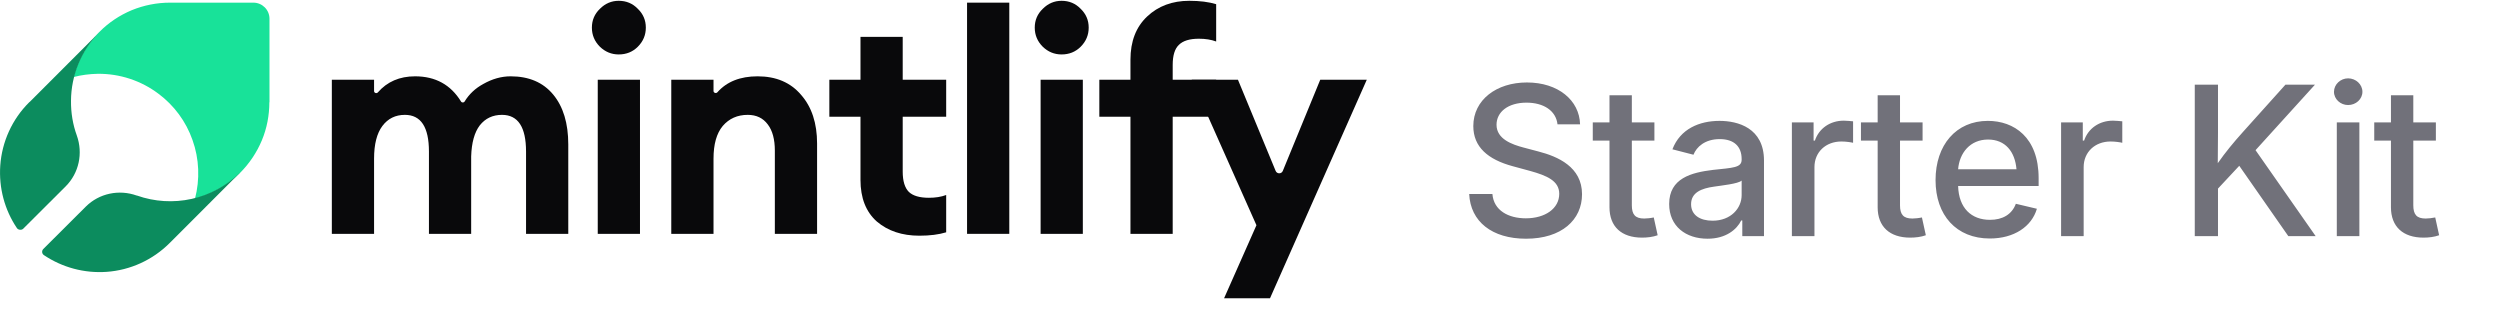
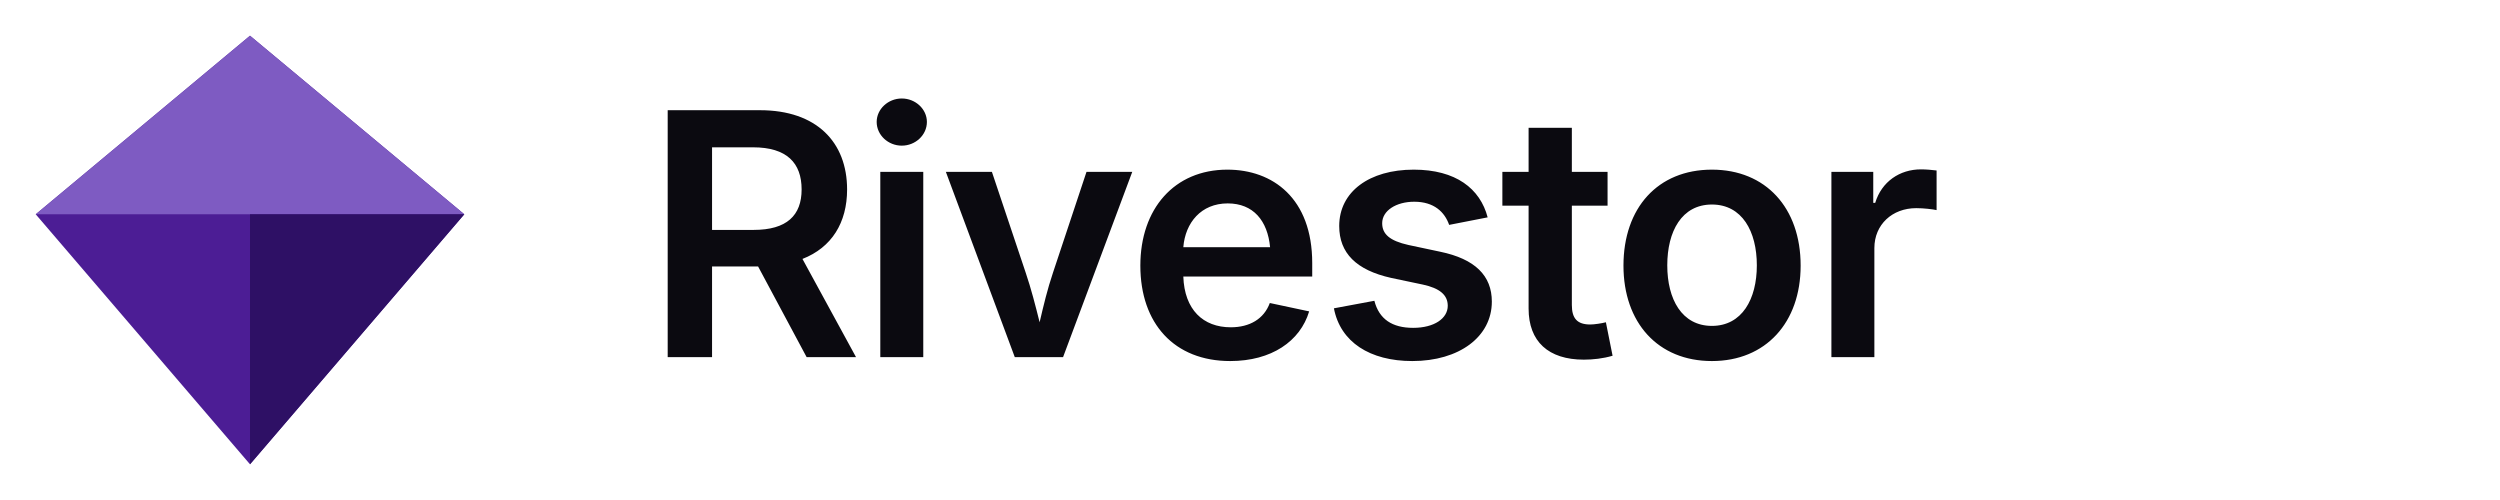
- <svg xmlns="http://www.w3.org/2000/svg" width="180" height="23" viewBox="0 0 180 23" fill="none">
-   <path d="M91.44 21.476H88.133L90.464 16.216L85.802 5.74H89.132L91.847 12.307C91.943 12.536 92.268 12.536 92.362 12.306L95.058 5.74H98.409L91.44 21.476Z" fill="#09090B" />
-   <path d="M81.393 16.837V8.403H79.152V5.74H81.393V4.297C81.393 2.98 81.792 1.944 82.592 1.19C83.391 0.435 84.404 0.058 85.633 0.058C86.387 0.058 87.031 0.139 87.564 0.302V2.988C87.208 2.854 86.794 2.788 86.32 2.788C85.655 2.788 85.174 2.936 84.878 3.232C84.582 3.513 84.434 3.994 84.434 4.674V5.74H87.564V8.403H84.434V16.837H81.393Z" fill="#09090B" />
-   <path d="M76.433 3.92C75.915 3.92 75.463 3.735 75.079 3.365C74.694 2.98 74.502 2.521 74.502 1.989C74.502 1.456 74.694 1.005 75.079 0.635C75.463 0.25 75.915 0.058 76.433 0.058C76.98 0.058 77.438 0.25 77.809 0.635C78.193 1.005 78.386 1.456 78.386 1.989C78.386 2.521 78.193 2.98 77.809 3.365C77.438 3.735 76.98 3.92 76.433 3.92ZM74.924 16.837V5.74H77.964V16.837H74.924Z" fill="#09090B" />
-   <path d="M69.628 16.837V0.191H72.669V16.837H69.628Z" fill="#09090B" />
-   <path d="M66.194 16.97C64.951 16.97 63.93 16.63 63.131 15.949C62.347 15.254 61.955 14.255 61.955 12.953V8.403H59.713V5.74H61.955V2.655H64.995V5.74H68.125V8.403H64.995V12.354C64.995 13.034 65.143 13.523 65.439 13.819C65.735 14.1 66.216 14.24 66.882 14.24C67.355 14.24 67.769 14.174 68.125 14.04V16.726C67.592 16.889 66.948 16.97 66.194 16.97Z" fill="#09090B" />
-   <path d="M48.332 16.837V5.74H51.373V6.551C51.373 6.688 51.559 6.748 51.65 6.646C52.328 5.879 53.293 5.495 54.546 5.495C55.878 5.495 56.921 5.939 57.676 6.827C58.445 7.7 58.83 8.869 58.83 10.334V16.837H55.789V10.844C55.789 10.03 55.619 9.402 55.279 8.958C54.939 8.499 54.458 8.27 53.836 8.27C53.096 8.27 52.497 8.536 52.038 9.069C51.594 9.601 51.373 10.386 51.373 11.421V16.837H48.332Z" fill="#09090B" />
-   <path d="M44.547 3.92C44.029 3.92 43.578 3.735 43.193 3.365C42.809 2.98 42.616 2.521 42.616 1.989C42.616 1.456 42.809 1.005 43.193 0.635C43.578 0.25 44.029 0.058 44.547 0.058C45.095 0.058 45.553 0.25 45.923 0.635C46.308 1.005 46.5 1.456 46.5 1.989C46.5 2.521 46.308 2.98 45.923 3.365C45.553 3.735 45.095 3.92 44.547 3.92ZM43.038 16.837V5.74H46.079V16.837H43.038Z" fill="#09090B" />
-   <path d="M37.875 16.837V10.911C37.875 9.15 37.298 8.27 36.144 8.27C35.478 8.27 34.945 8.521 34.546 9.024C34.161 9.527 33.954 10.275 33.924 11.266V16.837H30.884V10.911C30.884 9.15 30.306 8.27 29.152 8.27C28.472 8.27 27.932 8.536 27.532 9.069C27.133 9.601 26.933 10.386 26.933 11.421V16.837H23.892V5.74H26.933V6.559C26.933 6.695 27.116 6.755 27.206 6.652C27.878 5.881 28.771 5.495 29.885 5.495C31.349 5.495 32.452 6.1 33.193 7.309C33.252 7.404 33.395 7.403 33.454 7.307C33.774 6.78 34.219 6.361 34.79 6.05C35.441 5.68 36.099 5.495 36.765 5.495C38.082 5.495 39.103 5.932 39.828 6.805C40.553 7.678 40.916 8.876 40.916 10.4V16.837H37.875Z" fill="#09090B" />
-   <path d="M19.403 7.362V1.35C19.403 0.705 18.879 0.191 18.244 0.191H12.235C11.291 0.191 10.357 0.378 9.487 0.733C8.618 1.098 7.824 1.621 7.16 2.295L7.114 2.341C6.235 3.23 5.609 4.333 5.291 5.548C5.861 5.399 6.45 5.324 7.039 5.314C8.609 5.296 10.151 5.801 11.403 6.745C12.534 7.586 13.394 8.746 13.861 10.083C14.347 11.438 14.403 12.916 14.039 14.309C15.244 13.991 16.356 13.364 17.244 12.486L17.291 12.439C17.954 11.775 18.487 10.98 18.851 10.111C19.216 9.241 19.393 8.306 19.393 7.362H19.403Z" fill="#18E299" />
-   <path d="M5.112 7.26C5.121 5.416 5.857 3.646 7.151 2.324L2.151 7.326C2.133 7.344 2.114 7.354 2.095 7.372C0.876 8.583 0.14 10.204 0.019 11.918C-0.092 13.52 0.327 15.103 1.22 16.426C1.306 16.552 1.537 16.593 1.667 16.472L4.73 13.417C5.689 12.458 5.987 11.033 5.531 9.757C5.242 8.965 5.103 8.117 5.112 7.26Z" fill="#0C8C5E" />
-   <path d="M17.262 12.44C16.303 13.38 15.102 14.032 13.799 14.321C12.486 14.61 11.127 14.526 9.861 14.079C9.861 14.079 9.851 14.079 9.842 14.079C8.567 13.622 7.142 13.921 6.183 14.871L3.12 17.926C2.99 18.056 3.009 18.27 3.167 18.373C4.489 19.258 6.072 19.686 7.673 19.574C9.386 19.453 10.997 18.717 12.216 17.497L12.263 17.451L17.262 12.449V12.44Z" fill="#0C8C5E" />
-   <text x="105" y="17" font-family="Inter, ui-sans-serif, system-ui, -apple-system, sans-serif" font-size="15" font-weight="500" fill="#71717A" letter-spacing="-0.01em">Starter Kit</text>
+ <svg xmlns="http://www.w3.org/2000/svg" width="140" height="28" viewBox="0 0 140 28" fill="none">
+   <path d="M14 2L26 12L14 26L2 12L14 2Z" fill="#4C1D95" />
+   <path d="M14 2L26 12H2L14 2Z" fill="#7E5BC2" />
+   <path d="M14 12H26L14 26V12Z" fill="#2E1065" />
+   <text x="36" y="20" font-family="Inter, ui-sans-serif, system-ui, -apple-system, sans-serif" font-size="19" font-weight="600" fill="#0B0A10" letter-spacing="-0.02em">Rivestor</text>
</svg>
